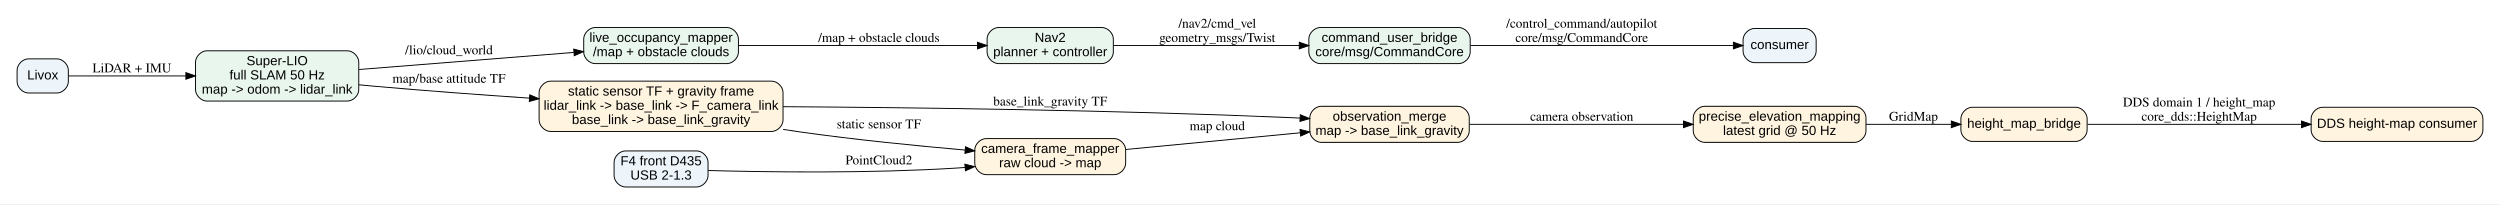
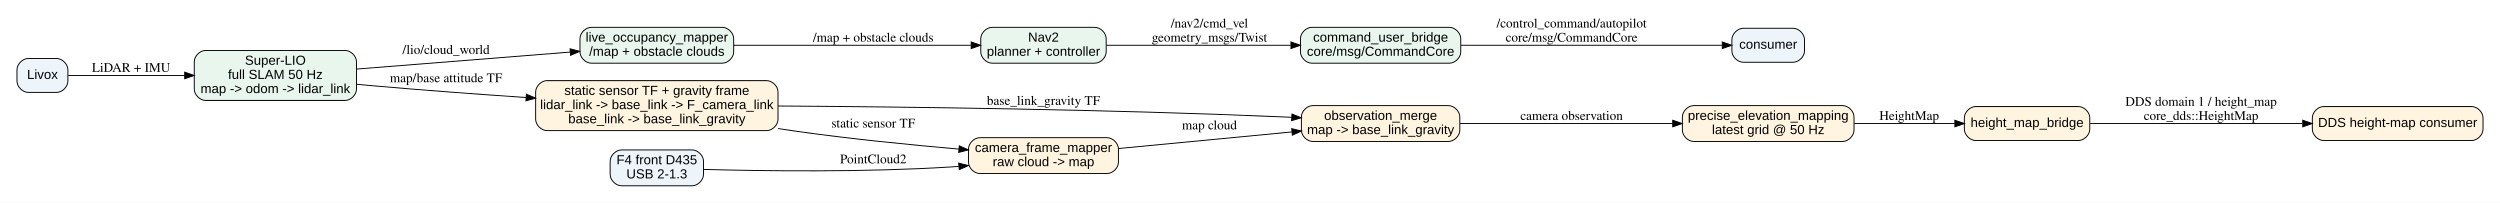
- <svg xmlns="http://www.w3.org/2000/svg" width="2634pt" height="215pt" viewBox="0.00 0.00 2634.00 215.00">
+ <svg xmlns="http://www.w3.org/2000/svg" width="2651pt" height="215pt" viewBox="0.00 0.00 2651.00 215.00">
  <g id="graph0" class="graph" transform="scale(1 1) rotate(0) translate(18 197)">
-     <polygon fill="white" stroke="transparent" points="-18,18 -18,-197 2616,-197 2616,18 -18,18" />
+     <polygon fill="white" stroke="transparent" points="-18,18 -18,-197 2633,-197 2633,18 -18,18" />
    <g id="node1" class="node">
      <path fill="#edf5fb" stroke="black" d="M42,-135C42,-135 12,-135 12,-135 6,-135 0,-129 0,-123 0,-123 0,-111 0,-111 0,-105 6,-99 12,-99 12,-99 42,-99 42,-99 48,-99 54,-105 54,-111 54,-111 54,-123 54,-123 54,-129 48,-135 42,-135" />
      <text text-anchor="middle" x="27" y="-113.3" font-family="Arial" font-size="14.00">Livox</text>
    </g>
    <g id="node2" class="node">
      <path fill="#e9f6ee" stroke="black" d="M348,-143.5C348,-143.5 200,-143.5 200,-143.5 194,-143.5 188,-137.5 188,-131.5 188,-131.5 188,-102.5 188,-102.5 188,-96.5 194,-90.5 200,-90.5 200,-90.5 348,-90.5 348,-90.5 354,-90.5 360,-96.5 360,-102.5 360,-102.5 360,-131.5 360,-131.5 360,-137.5 354,-143.5 348,-143.5" />
      <text text-anchor="middle" x="274" y="-128.3" font-family="Arial" font-size="14.00">Super-LIO</text>
      <text text-anchor="middle" x="274" y="-113.3" font-family="Arial" font-size="14.00">full SLAM 50 Hz</text>
      <text text-anchor="middle" x="274" y="-98.3" font-family="Arial" font-size="14.00">map -&gt; odom -&gt; lidar_link</text>
    </g>
    <g id="edge1" class="edge">
      <path fill="none" stroke="black" d="M54.22,-117C83.71,-117 133.32,-117 177.85,-117" />
      <polygon fill="black" stroke="black" points="177.86,-120.5 187.86,-117 177.86,-113.5 177.86,-120.5" />
      <text text-anchor="middle" x="121" y="-120.8" font-family="Times,serif" font-size="14.00">LiDAR + IMU</text>
    </g>
    <g id="node3" class="node">
      <path fill="#e9f6ee" stroke="black" d="M748,-168C748,-168 609,-168 609,-168 603,-168 597,-162 597,-156 597,-156 597,-142 597,-142 597,-136 603,-130 609,-130 609,-130 748,-130 748,-130 754,-130 760,-136 760,-142 760,-142 760,-156 760,-156 760,-162 754,-168 748,-168" />
      <text text-anchor="middle" x="678.5" y="-152.8" font-family="Arial" font-size="14.00">live_occupancy_mapper</text>
      <text text-anchor="middle" x="678.5" y="-137.8" font-family="Arial" font-size="14.00">/map + obstacle clouds</text>
    </g>
    <g id="edge2" class="edge">
      <path fill="none" stroke="black" d="M360.36,-123.79C426.76,-129.07 518.68,-136.37 586.48,-141.76" />
      <polygon fill="black" stroke="black" points="586.48,-145.27 596.72,-142.58 587.03,-138.3 586.48,-145.27" />
      <text text-anchor="middle" x="455" y="-139.8" font-family="Times,serif" font-size="14.00">/lio/cloud_world</text>
    </g>
    <g id="node6" class="node">
      <path fill="#fff4df" stroke="black" d="M795,-111.5C795,-111.5 562,-111.5 562,-111.5 556,-111.5 550,-105.5 550,-99.5 550,-99.5 550,-70.5 550,-70.5 550,-64.5 556,-58.5 562,-58.5 562,-58.5 795,-58.5 795,-58.5 801,-58.5 807,-64.5 807,-70.5 807,-70.5 807,-99.5 807,-99.5 807,-105.5 801,-111.5 795,-111.5" />
      <text text-anchor="middle" x="678.5" y="-96.3" font-family="Arial" font-size="14.00">static sensor TF + gravity frame</text>
      <text text-anchor="middle" x="678.5" y="-81.3" font-family="Arial" font-size="14.00">lidar_link -&gt; base_link -&gt; F_camera_link</text>
      <text text-anchor="middle" x="678.5" y="-66.3" font-family="Arial" font-size="14.00">base_link -&gt; base_link_gravity</text>
    </g>
    <g id="edge6" class="edge">
      <path fill="none" stroke="black" d="M360.13,-107.66C366.17,-107.08 372.18,-106.51 378,-106 430.81,-101.33 488.94,-97.06 539.82,-93.6" />
      <polygon fill="black" stroke="black" points="540.16,-97.09 549.9,-92.92 539.69,-90.1 540.16,-97.09" />
      <text text-anchor="middle" x="455" y="-109.8" font-family="Times,serif" font-size="14.00">map/base attitude TF</text>
    </g>
    <g id="node4" class="node">
      <path fill="#e9f6ee" stroke="black" d="M1143,-168C1143,-168 1034,-168 1034,-168 1028,-168 1022,-162 1022,-156 1022,-156 1022,-142 1022,-142 1022,-136 1028,-130 1034,-130 1034,-130 1143,-130 1143,-130 1149,-130 1155,-136 1155,-142 1155,-142 1155,-156 1155,-156 1155,-162 1149,-168 1143,-168" />
      <text text-anchor="middle" x="1088.5" y="-152.8" font-family="Arial" font-size="14.00">Nav2</text>
      <text text-anchor="middle" x="1088.5" y="-137.8" font-family="Arial" font-size="14.00">planner + controller</text>
    </g>
    <g id="edge3" class="edge">
      <path fill="none" stroke="black" d="M760.11,-149C833.15,-149 940.01,-149 1011.56,-149" />
      <polygon fill="black" stroke="black" points="1011.86,-152.5 1021.86,-149 1011.86,-145.5 1011.86,-152.5" />
      <text text-anchor="middle" x="908" y="-152.8" font-family="Times,serif" font-size="14.00">/map + obstacle clouds</text>
    </g>
    <g id="node5" class="node">
      <path fill="#e9f6ee" stroke="black" d="M1519,-168C1519,-168 1373,-168 1373,-168 1367,-168 1361,-162 1361,-156 1361,-156 1361,-142 1361,-142 1361,-136 1367,-130 1373,-130 1373,-130 1519,-130 1519,-130 1525,-130 1531,-136 1531,-142 1531,-142 1531,-156 1531,-156 1531,-162 1525,-168 1519,-168" />
      <text text-anchor="middle" x="1446" y="-152.8" font-family="Arial" font-size="14.00">command_user_bridge</text>
      <text text-anchor="middle" x="1446" y="-137.8" font-family="Arial" font-size="14.00">core/msg/CommandCore</text>
    </g>
    <g id="edge4" class="edge">
      <path fill="none" stroke="black" d="M1155.12,-149C1210.04,-149 1289.11,-149 1350.79,-149" />
      <polygon fill="black" stroke="black" points="1350.93,-152.5 1360.93,-149 1350.93,-145.5 1350.93,-152.5" />
      <text text-anchor="middle" x="1264.5" y="-167.8" font-family="Times,serif" font-size="14.00">/nav2/cmd_vel</text>
      <text text-anchor="middle" x="1264.5" y="-152.8" font-family="Times,serif" font-size="14.00">geometry_msgs/Twist</text>
    </g>
    <g id="node13" class="node">
      <path fill="#edf5fb" stroke="black" d="M1883.5,-167C1883.5,-167 1830.5,-167 1830.5,-167 1824.5,-167 1818.5,-161 1818.5,-155 1818.5,-155 1818.5,-143 1818.5,-143 1818.5,-137 1824.5,-131 1830.5,-131 1830.5,-131 1883.5,-131 1883.5,-131 1889.5,-131 1895.5,-137 1895.5,-143 1895.5,-143 1895.5,-155 1895.5,-155 1895.5,-161 1889.5,-167 1883.5,-167" />
      <text text-anchor="middle" x="1857" y="-145.3" font-family="Arial" font-size="14.00">consumer</text>
    </g>
    <g id="edge5" class="edge">
      <path fill="none" stroke="black" d="M1531.25,-149C1614.82,-149 1739.95,-149 1807.9,-149" />
      <polygon fill="black" stroke="black" points="1808.3,-152.5 1818.3,-149 1808.3,-145.5 1808.3,-152.5" />
      <text text-anchor="middle" x="1648.5" y="-167.8" font-family="Times,serif" font-size="14.00">/control_command/autopilot</text>
      <text text-anchor="middle" x="1648.5" y="-152.8" font-family="Times,serif" font-size="14.00">core/msg/CommandCore</text>
    </g>
    <g id="node8" class="node">
      <path fill="#fff4df" stroke="black" d="M1156,-51C1156,-51 1021,-51 1021,-51 1015,-51 1009,-45 1009,-39 1009,-39 1009,-25 1009,-25 1009,-19 1015,-13 1021,-13 1021,-13 1156,-13 1156,-13 1162,-13 1168,-19 1168,-25 1168,-25 1168,-39 1168,-39 1168,-45 1162,-51 1156,-51" />
      <text text-anchor="middle" x="1088.5" y="-35.8" font-family="Arial" font-size="14.00">camera_frame_mapper</text>
      <text text-anchor="middle" x="1088.5" y="-20.8" font-family="Arial" font-size="14.00">raw cloud -&gt; map</text>
    </g>
    <g id="edge7" class="edge">
      <path fill="none" stroke="black" d="M807.15,-60.68C813.18,-59.73 819.15,-58.83 825,-58 882.7,-49.8 947.91,-43.33 998.9,-38.89" />
      <polygon fill="black" stroke="black" points="999.23,-42.38 1008.9,-38.03 998.63,-35.4 999.23,-42.38" />
      <text text-anchor="middle" x="908" y="-61.8" font-family="Times,serif" font-size="14.00">static sensor TF</text>
    </g>
    <g id="node9" class="node">
      <path fill="#fff4df" stroke="black" d="M1518,-85C1518,-85 1374,-85 1374,-85 1368,-85 1362,-79 1362,-73 1362,-73 1362,-59 1362,-59 1362,-53 1368,-47 1374,-47 1374,-47 1518,-47 1518,-47 1524,-47 1530,-53 1530,-59 1530,-59 1530,-73 1530,-73 1530,-79 1524,-85 1518,-85" />
      <text text-anchor="middle" x="1446" y="-69.8" font-family="Arial" font-size="14.00">observation_merge</text>
      <text text-anchor="middle" x="1446" y="-54.8" font-family="Arial" font-size="14.00">map -&gt; base_link_gravity</text>
    </g>
    <g id="edge8" class="edge">
      <path fill="none" stroke="black" d="M807.07,-84.6C940.7,-83.73 1156.68,-81.07 1343,-73 1345.87,-72.88 1348.78,-72.74 1351.72,-72.59" />
      <polygon fill="black" stroke="black" points="1352,-76.08 1361.8,-72.06 1351.63,-69.09 1352,-76.08" />
      <text text-anchor="middle" x="1088.5" y="-85.8" font-family="Times,serif" font-size="14.00">base_link_gravity TF</text>
    </g>
    <g id="node7" class="node">
      <path fill="#edf5fb" stroke="black" d="M716,-38C716,-38 641,-38 641,-38 635,-38 629,-32 629,-26 629,-26 629,-12 629,-12 629,-6 635,0 641,0 641,0 716,0 716,0 722,0 728,-6 728,-12 728,-12 728,-26 728,-26 728,-32 722,-38 716,-38" />
      <text text-anchor="middle" x="678.5" y="-22.8" font-family="Arial" font-size="14.00">F4 front D435</text>
      <text text-anchor="middle" x="678.5" y="-7.8" font-family="Arial" font-size="14.00">USB 2-1.3</text>
    </g>
    <g id="edge9" class="edge">
      <path fill="none" stroke="black" d="M728.12,-17.35C789.46,-15.68 898.17,-14.1 991,-20 993.54,-20.16 996.12,-20.35 998.72,-20.55" />
      <polygon fill="black" stroke="black" points="998.58,-24.05 1008.84,-21.42 999.18,-17.08 998.58,-24.05" />
      <text text-anchor="middle" x="908" y="-23.8" font-family="Times,serif" font-size="14.00">PointCloud2</text>
    </g>
    <g id="edge10" class="edge">
      <path fill="none" stroke="black" d="M1168.4,-39.55C1222.62,-44.73 1294.84,-51.64 1351.89,-57.09" />
      <polygon fill="black" stroke="black" points="1351.71,-60.59 1361.99,-58.06 1352.37,-53.63 1351.71,-60.59" />
      <text text-anchor="middle" x="1264.5" y="-59.8" font-family="Times,serif" font-size="14.00">map cloud</text>
    </g>
    <g id="node10" class="node">
      <path fill="#fff4df" stroke="black" d="M1936,-85C1936,-85 1778,-85 1778,-85 1772,-85 1766,-79 1766,-73 1766,-73 1766,-59 1766,-59 1766,-53 1772,-47 1778,-47 1778,-47 1936,-47 1936,-47 1942,-47 1948,-53 1948,-59 1948,-59 1948,-73 1948,-73 1948,-79 1942,-85 1936,-85" />
      <text text-anchor="middle" x="1857" y="-69.8" font-family="Arial" font-size="14.00">precise_elevation_mapping</text>
      <text text-anchor="middle" x="1857" y="-54.8" font-family="Arial" font-size="14.00">latest grid @ 50 Hz</text>
    </g>
    <g id="edge11" class="edge">
      <path fill="none" stroke="black" d="M1530.26,-66C1595.49,-66 1686.47,-66 1755.7,-66" />
      <polygon fill="black" stroke="black" points="1755.76,-69.5 1765.76,-66 1755.76,-62.5 1755.76,-69.5" />
      <text text-anchor="middle" x="1648.5" y="-69.8" font-family="Times,serif" font-size="14.00">camera observation</text>
    </g>
    <g id="node11" class="node">
-       <path fill="#fff4df" stroke="black" d="M2169,-84C2169,-84 2060,-84 2060,-84 2054,-84 2048,-78 2048,-72 2048,-72 2048,-60 2048,-60 2048,-54 2054,-48 2060,-48 2060,-48 2169,-48 2169,-48 2175,-48 2181,-54 2181,-60 2181,-60 2181,-72 2181,-72 2181,-78 2175,-84 2169,-84" />
-       <text text-anchor="middle" x="2114.5" y="-62.3" font-family="Arial" font-size="14.00">height_map_bridge</text>
+       <path fill="#fff4df" stroke="black" d="M2186,-84C2186,-84 2077,-84 2077,-84 2071,-84 2065,-78 2065,-72 2065,-72 2065,-60 2065,-60 2065,-54 2071,-48 2077,-48 2077,-48 2186,-48 2186,-48 2192,-48 2198,-54 2198,-60 2198,-60 2198,-72 2198,-72 2198,-78 2192,-84 2186,-84" />
+       <text text-anchor="middle" x="2131.5" y="-62.3" font-family="Arial" font-size="14.00">height_map_bridge</text>
    </g>
    <g id="edge12" class="edge">
-       <path fill="none" stroke="black" d="M1948.08,-66C1977.38,-66 2009.59,-66 2037.74,-66" />
-       <polygon fill="black" stroke="black" points="2037.91,-69.5 2047.91,-66 2037.91,-62.5 2037.91,-69.5" />
-       <text text-anchor="middle" x="1998" y="-69.8" font-family="Times,serif" font-size="14.00">GridMap</text>
+       <path fill="none" stroke="black" d="M1948.36,-66C1982.9,-66 2021.89,-66 2054.91,-66" />
+       <polygon fill="black" stroke="black" points="2054.96,-69.5 2064.96,-66 2054.96,-62.5 2054.96,-69.5" />
+       <text text-anchor="middle" x="2006.5" y="-69.8" font-family="Times,serif" font-size="14.00">HeightMap</text>
    </g>
    <g id="node12" class="node">
-       <path fill="#fff4df" stroke="black" d="M2586,-84C2586,-84 2429,-84 2429,-84 2423,-84 2417,-78 2417,-72 2417,-72 2417,-60 2417,-60 2417,-54 2423,-48 2429,-48 2429,-48 2586,-48 2586,-48 2592,-48 2598,-54 2598,-60 2598,-60 2598,-72 2598,-72 2598,-78 2592,-84 2586,-84" />
-       <text text-anchor="middle" x="2507.5" y="-62.3" font-family="Arial" font-size="14.00">DDS height-map consumer</text>
+       <path fill="#fff4df" stroke="black" d="M2603,-84C2603,-84 2446,-84 2446,-84 2440,-84 2434,-78 2434,-72 2434,-72 2434,-60 2434,-60 2434,-54 2440,-48 2446,-48 2446,-48 2603,-48 2603,-48 2609,-48 2615,-54 2615,-60 2615,-60 2615,-72 2615,-72 2615,-78 2609,-84 2603,-84" />
+       <text text-anchor="middle" x="2524.5" y="-62.3" font-family="Arial" font-size="14.00">DDS height-map consumer</text>
    </g>
    <g id="edge13" class="edge">
-       <path fill="none" stroke="black" d="M2181.39,-66C2242.99,-66 2335.86,-66 2406.59,-66" />
-       <polygon fill="black" stroke="black" points="2406.86,-69.5 2416.86,-66 2406.86,-62.5 2406.86,-69.5" />
-       <text text-anchor="middle" x="2299" y="-84.8" font-family="Times,serif" font-size="14.00">DDS domain 1 / height_map</text>
-       <text text-anchor="middle" x="2299" y="-69.8" font-family="Times,serif" font-size="14.00">core_dds::HeightMap</text>
+       <path fill="none" stroke="black" d="M2198.39,-66C2259.99,-66 2352.86,-66 2423.59,-66" />
+       <polygon fill="black" stroke="black" points="2423.86,-69.5 2433.86,-66 2423.86,-62.5 2423.86,-69.5" />
+       <text text-anchor="middle" x="2316" y="-84.8" font-family="Times,serif" font-size="14.00">DDS domain 1 / height_map</text>
+       <text text-anchor="middle" x="2316" y="-69.8" font-family="Times,serif" font-size="14.00">core_dds::HeightMap</text>
    </g>
  </g>
</svg>
